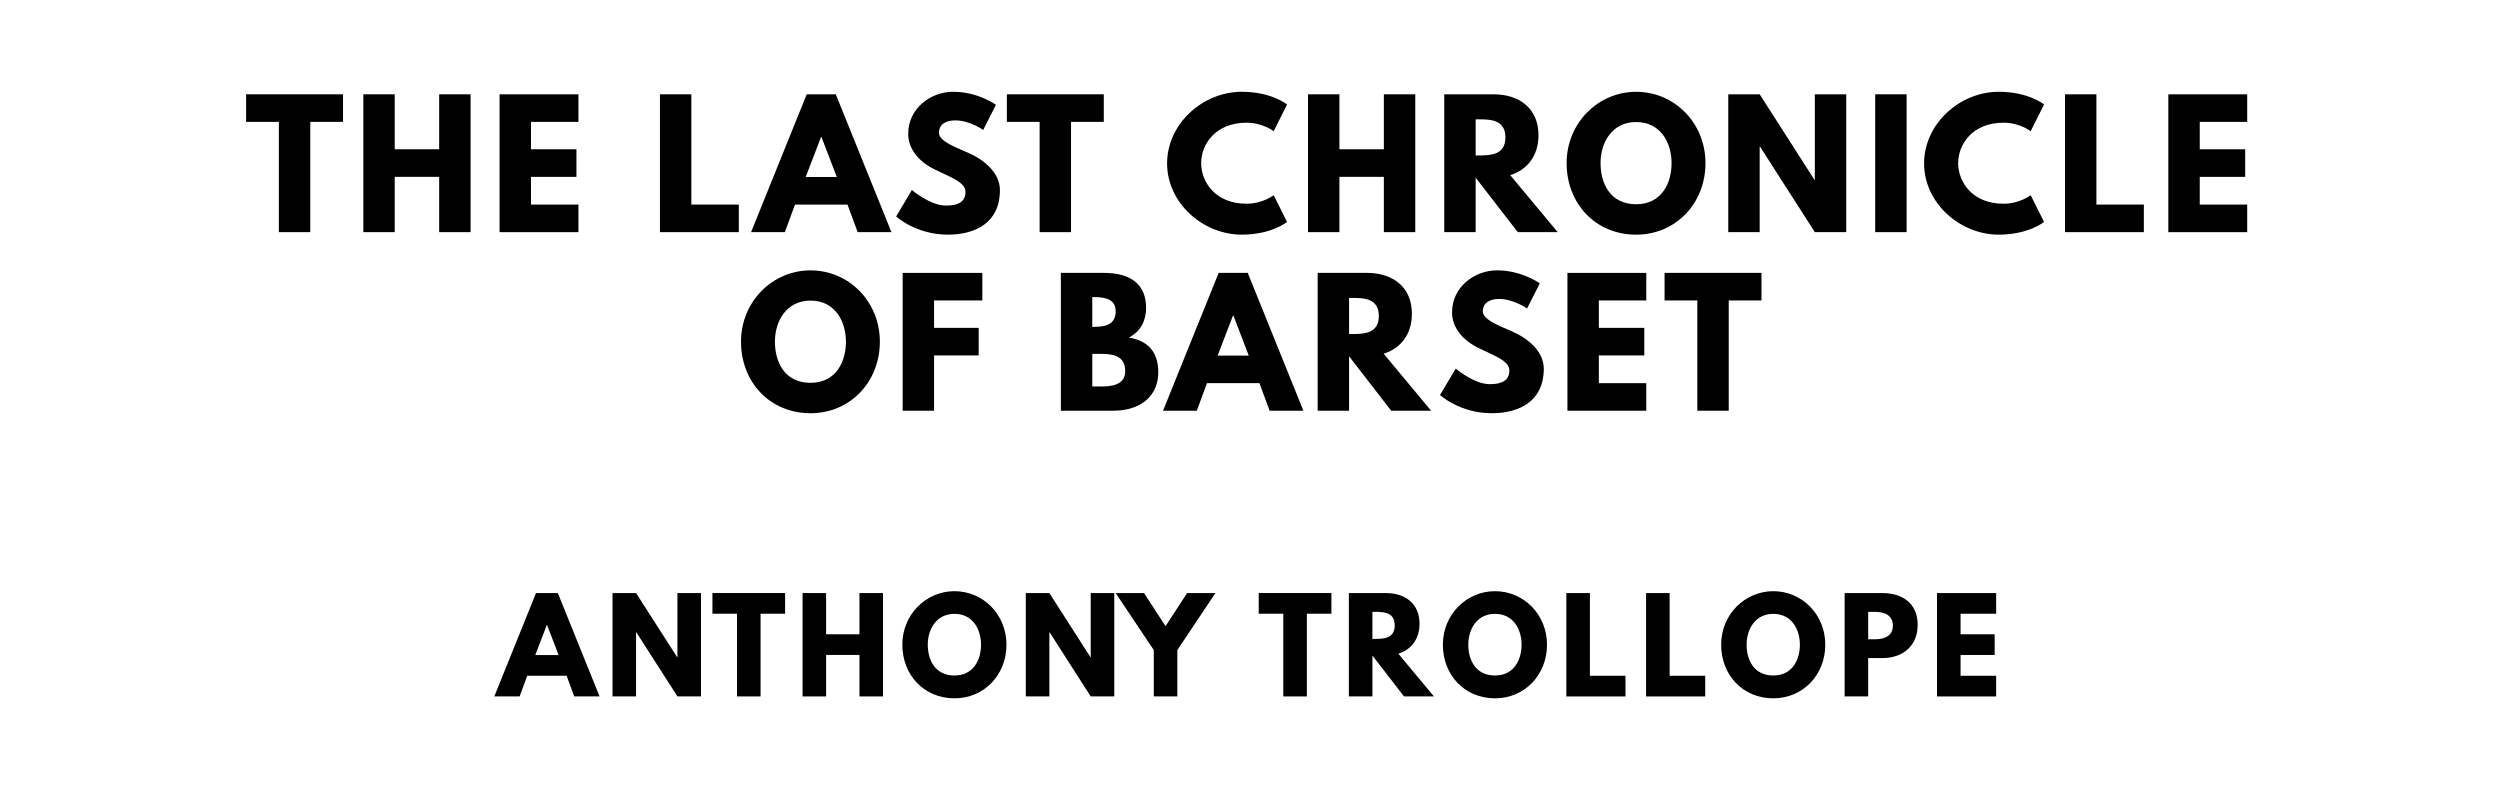
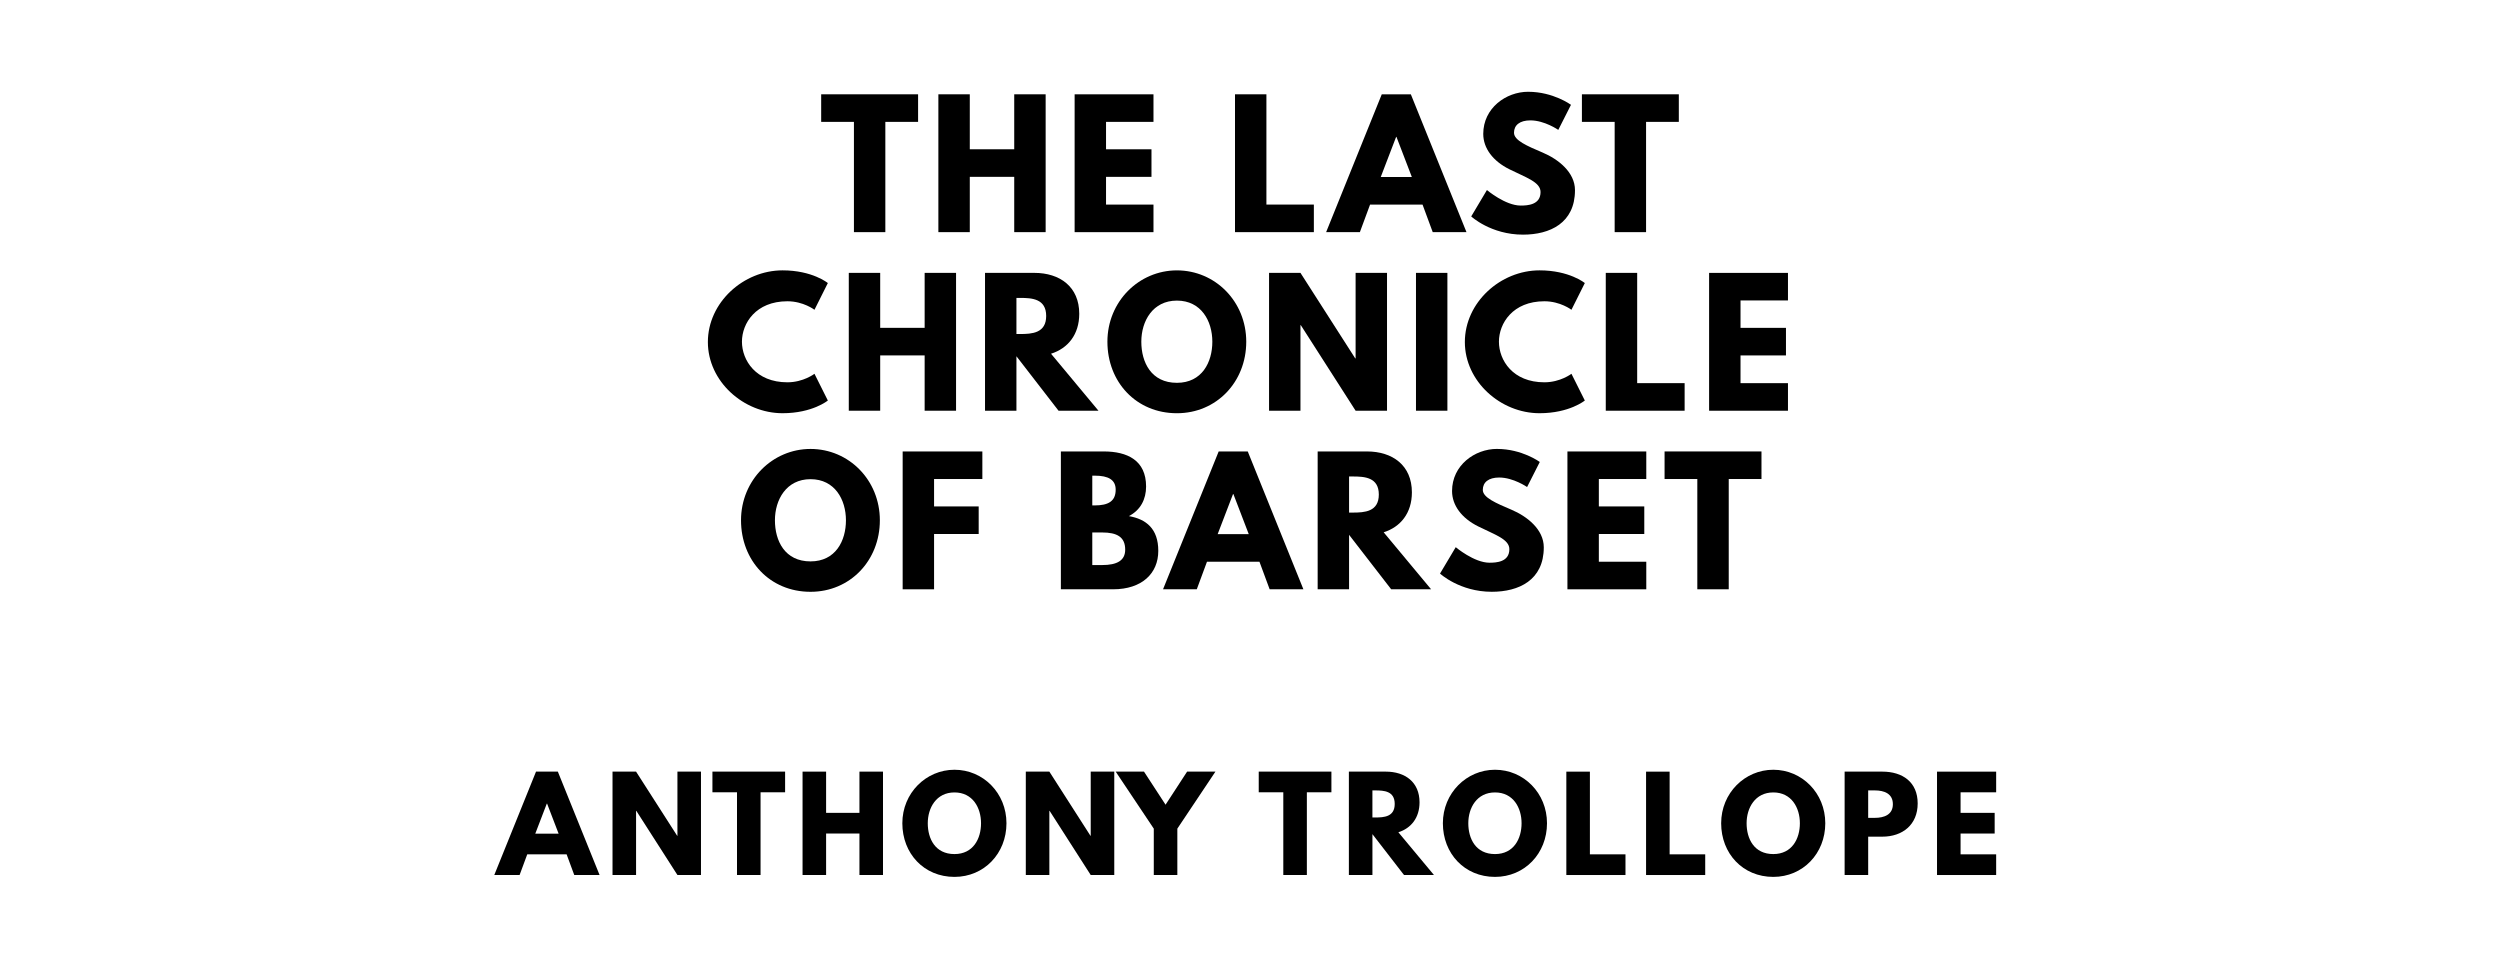
- <svg xmlns="http://www.w3.org/2000/svg" version="1.1" viewBox="0 0 1400 440">
-   <g aria-label="THE LAST CHRONICLE">
-     <path d="M137.83,68.25l0.00-15.44l54.27,0.00l0.00,15.44l-18.34,0.00l0.00,61.75l-17.59,0.00l0.00-61.75l-18.34,0.00z" />
-     <path d="M221.05,99.03l0.00,30.97l-17.59,0.00l0.00-77.19l17.59,0.00l0.00,30.78l24.89,0.00l0.00-30.78l17.59,0.00l0.00,77.19l-17.59,0.00l0.00-30.97l-24.89,0.00z" />
-     <path d="M323.92,52.81l0.00,15.44l-26.57,0.00l0.00,15.35l25.45,0.00l0.00,15.44l-25.45,0.00l0.00,15.53l26.57,0.00l0.00,15.44l-44.16,0.00l0.00-77.19l44.16,0.00z" />
-     <path d="M387.16,52.81l0.00,61.75l26.57,0.00l0.00,15.44l-44.16,0.00l0.00-77.19l17.59,0.00z" />
-     <path d="M468.04,52.81l31.16,77.19l-18.90,0.00l-5.71-15.44l-29.38,0.00l-5.71,15.44l-18.90,0.00l31.16-77.19l16.28,0.00z  M468.61,99.12l-8.61-22.46l-0.19,0.00l-8.61,22.46l17.40,0.00z" />
-     <path d="M533.77,51.40c14.04,0.00,23.95,7.30,23.95,7.30l-7.11,14.04s-7.67-5.33-15.63-5.33c-5.99,0.00-9.17,2.71-9.17,6.92c0.00,4.30,7.30,7.39,16.09,11.13c8.61,3.65,18.06,10.95,18.06,21.05c0.00,18.43-14.04,24.89-29.10,24.89c-18.06,0.00-29.01-10.20-29.01-10.20l8.80-14.78s10.29,8.70,18.90,8.70c3.84,0.00,11.13-0.37,11.13-7.58c0.00-5.61-8.23-8.14-17.40-12.73c-9.26-4.58-14.69-11.79-14.69-19.84c0.00-14.41,12.73-23.58,25.17-23.58z" />
-     <path d="M563.85,68.25l0.00-15.44l54.27,0.00l0.00,15.44l-18.34,0.00l0.00,61.75l-17.59,0.00l0.00-61.75l-18.34,0.00z" />
-     <path d="M698.10,114.09c8.98,0.00,15.16-4.77,15.16-4.77l7.49,14.97s-8.61,7.11-25.36,7.11c-21.80,0.00-41.82-17.78-41.82-39.86c0.00-22.18,19.93-40.14,41.82-40.14c16.75,0.00,25.36,7.11,25.36,7.11l-7.49,14.97s-6.18-4.77-15.16-4.77c-17.68,0.00-25.45,12.35-25.45,22.64c0.00,10.39,7.77,22.74,25.45,22.74z" />
-     <path d="M750.07,99.03l0.00,30.97l-17.59,0.00l0.00-77.19l17.59,0.00l0.00,30.78l24.89,0.00l0.00-30.78l17.59,0.00l0.00,77.19l-17.59,0.00l0.00-30.97l-24.89,0.00z" />
-     <path d="M808.78,52.81l27.60,0.00c14.32,0.00,25.17,7.77,25.17,22.92c0.00,11.60-6.36,19.37-15.81,22.36l26.57,31.91l-22.36,0.00l-23.58-30.50l0.00,30.50l-17.59,0.00l0.00-77.19z  M826.37,87.05l2.06,0.00c6.64,0.00,14.60-0.47,14.60-10.11s-7.95-10.11-14.60-10.11l-2.06,0.00l0.00,20.21z" />
-     <path d="M877.31,91.36c0.00-22.55,17.68-39.95,38.92-39.95c21.43,0.00,38.83,17.40,38.83,39.95s-16.65,40.05-38.83,40.05c-22.83,0.00-38.92-17.50-38.92-40.05z  M896.31,91.36c0.00,11.51,5.52,23.02,19.93,23.02c14.04,0.00,19.84-11.51,19.84-23.02s-6.18-23.02-19.84-23.02c-13.57,0.00-19.93,11.51-19.93,23.02z" />
-     <path d="M985.42,82.09l0.00,47.91l-17.59,0.00l0.00-77.19l17.59,0.00l30.69,47.91l0.19,0.00l0.00-47.91l17.59,0.00l0.00,77.19l-17.59,0.00l-30.69-47.91l-0.19,0.00z" />
-     <path d="M1067.71,52.81l0.00,77.19l-17.59,0.00l0.00-77.19l17.59,0.00z" />
-     <path d="M1122.02,114.09c8.98,0.00,15.16-4.77,15.16-4.77l7.49,14.97s-8.61,7.11-25.36,7.11c-21.80,0.00-41.82-17.78-41.82-39.86c0.00-22.18,19.93-40.14,41.82-40.14c16.75,0.00,25.36,7.11,25.36,7.11l-7.49,14.97s-6.18-4.77-15.16-4.77c-17.68,0.00-25.45,12.35-25.45,22.64c0.00,10.39,7.77,22.74,25.45,22.74z" />
-     <path d="M1173.99,52.81l0.00,61.75l26.57,0.00l0.00,15.44l-44.16,0.00l0.00-77.19l17.59,0.00z" />
-     <path d="M1258.43,52.81l0.00,15.44l-26.57,0.00l0.00,15.35l25.45,0.00l0.00,15.44l-25.45,0.00l0.00,15.53l26.57,0.00l0.00,15.44l-44.16,0.00l0.00-77.19l44.16,0.00z" />
+ <svg xmlns="http://www.w3.org/2000/svg" version="1.1" viewBox="0 0 1400 540">
+   <g aria-label="THE LAST">
+     <path d="M459.86,68.25l0.00-15.44l54.27,0.00l0.00,15.44l-18.34,0.00l0.00,61.75l-17.59,0.00l0.00-61.75l-18.34,0.00z" />
+     <path d="M543.08,99.03l0.00,30.97l-17.59,0.00l0.00-77.19l17.59,0.00l0.00,30.78l24.89,0.00l0.00-30.78l17.59,0.00l0.00,77.19l-17.59,0.00l0.00-30.97l-24.89,0.00z" />
+     <path d="M645.95,52.81l0.00,15.44l-26.57,0.00l0.00,15.35l25.45,0.00l0.00,15.44l-25.45,0.00l0.00,15.53l26.57,0.00l0.00,15.44l-44.16,0.00l0.00-77.19l44.16,0.00z" />
+     <path d="M709.19,52.81l0.00,61.75l26.57,0.00l0.00,15.44l-44.16,0.00l0.00-77.19l17.59,0.00z" />
+     <path d="M790.07,52.81l31.16,77.19l-18.90,0.00l-5.71-15.44l-29.38,0.00l-5.71,15.44l-18.90,0.00l31.16-77.19l16.28,0.00z  M790.63,99.12l-8.61-22.46l-0.19,0.00l-8.61,22.46l17.40,0.00z" />
+     <path d="M855.80,51.40c14.04,0.00,23.95,7.30,23.95,7.30l-7.11,14.04s-7.67-5.33-15.63-5.33c-5.99,0.00-9.17,2.71-9.17,6.92c0.00,4.30,7.30,7.39,16.09,11.13c8.61,3.65,18.06,10.95,18.06,21.05c0.00,18.43-14.04,24.89-29.10,24.89c-18.06,0.00-29.01-10.20-29.01-10.20l8.80-14.78s10.29,8.70,18.90,8.70c3.84,0.00,11.13-0.37,11.13-7.58c0.00-5.61-8.23-8.14-17.40-12.73c-9.26-4.58-14.69-11.79-14.69-19.84c0.00-14.41,12.73-23.58,25.17-23.58z" />
+     <path d="M885.87,68.25l0.00-15.44l54.27,0.00l0.00,15.44l-18.34,0.00l0.00,61.75l-17.59,0.00l0.00-61.75l-18.34,0.00z" />
+   </g>
+   <g aria-label="CHRONICLE">
+     <path d="M440.94,214.09c8.98,0.00,15.16-4.77,15.16-4.77l7.49,14.97s-8.61,7.11-25.36,7.11c-21.80,0.00-41.82-17.78-41.82-39.86c0.00-22.18,19.93-40.14,41.82-40.14c16.75,0.00,25.36,7.11,25.36,7.11l-7.49,14.97s-6.18-4.77-15.16-4.77c-17.68,0.00-25.45,12.35-25.45,22.64c0.00,10.39,7.77,22.74,25.45,22.74z" />
+     <path d="M492.91,199.03l0.00,30.97l-17.59,0.00l0.00-77.19l17.59,0.00l0.00,30.78l24.89,0.00l0.00-30.78l17.59,0.00l0.00,77.19l-17.59,0.00l0.00-30.97l-24.89,0.00z" />
+     <path d="M551.61,152.81l27.60,0.00c14.32,0.00,25.17,7.77,25.17,22.92c0.00,11.60-6.36,19.37-15.81,22.36l26.57,31.91l-22.36,0.00l-23.58-30.50l0.00,30.50l-17.59,0.00l0.00-77.19z  M569.20,187.05l2.06,0.00c6.64,0.00,14.60-0.47,14.60-10.11s-7.95-10.11-14.60-10.11l-2.06,0.00l0.00,20.21z" />
+     <path d="M620.15,191.36c0.00-22.55,17.68-39.95,38.92-39.95c21.43,0.00,38.83,17.40,38.83,39.95s-16.65,40.05-38.83,40.05c-22.83,0.00-38.92-17.50-38.92-40.05z  M639.14,191.36c0.00,11.51,5.52,23.02,19.93,23.02c14.04,0.00,19.84-11.51,19.84-23.02s-6.18-23.02-19.84-23.02c-13.57,0.00-19.93,11.51-19.93,23.02z" />
+     <path d="M728.26,182.09l0.00,47.91l-17.59,0.00l0.00-77.19l17.59,0.00l30.69,47.91l0.19,0.00l0.00-47.91l17.59,0.00l0.00,77.19l-17.59,0.00l-30.69-47.91l-0.19,0.00z" />
+     <path d="M810.54,152.81l0.00,77.19l-17.59,0.00l0.00-77.19l17.59,0.00z" />
+     <path d="M864.85,214.09c8.98,0.00,15.16-4.77,15.16-4.77l7.49,14.97s-8.61,7.11-25.36,7.11c-21.80,0.00-41.82-17.78-41.82-39.86c0.00-22.18,19.93-40.14,41.82-40.14c16.75,0.00,25.36,7.11,25.36,7.11l-7.49,14.97s-6.18-4.77-15.16-4.77c-17.68,0.00-25.45,12.35-25.45,22.64c0.00,10.39,7.77,22.74,25.45,22.74z" />
+     <path d="M916.82,152.81l0.00,61.75l26.57,0.00l0.00,15.44l-44.16,0.00l0.00-77.19l17.59,0.00z" />
+     <path d="M1001.26,152.81l0.00,15.44l-26.57,0.00l0.00,15.35l25.45,0.00l0.00,15.44l-25.45,0.00l0.00,15.53l26.57,0.00l0.00,15.44l-44.16,0.00l0.00-77.19l44.16,0.00z" />
  </g>
  <g aria-label="OF BARSET">
-     <path d="M414.97,191.36c0.00-22.55,17.68-39.95,38.92-39.95c21.43,0.00,38.83,17.40,38.83,39.95s-16.65,40.05-38.83,40.05c-22.83,0.00-38.92-17.50-38.92-40.05z  M433.96,191.36c0.00,11.51,5.52,23.02,19.93,23.02c14.04,0.00,19.84-11.51,19.84-23.02s-6.18-23.02-19.84-23.02c-13.57,0.00-19.93,11.51-19.93,23.02z" />
-     <path d="M550.12,152.81l0.00,15.44l-27.04,0.00l0.00,15.35l24.98,0.00l0.00,15.44l-24.98,0.00l0.00,30.97l-17.59,0.00l0.00-77.19l44.63,0.00z" />
-     <path d="M594.09,152.81l23.95,0.00c13.29,0.00,23.77,4.96,23.77,19.65c0.00,7.11-3.09,13.19-9.64,16.56c9.64,1.68,16.47,7.02,16.47,19.46c0.00,12.73-9.26,21.52-25.26,21.52l-29.29,0.00l0.00-77.19z  M611.68,183.03l1.40,0.00c7.58,0.00,11.70-2.34,11.70-8.80c0.00-5.52-4.02-7.86-11.70-7.86l-1.40,0.00l0.00,16.65z  M611.68,216.43l5.52,0.00c8.33,0.00,12.91-2.53,12.91-8.61c0.00-7.11-4.58-9.64-12.91-9.64l-5.52,0.00l0.00,18.25z" />
-     <path d="M698.74,152.81l31.16,77.19l-18.90,0.00l-5.71-15.44l-29.38,0.00l-5.71,15.44l-18.90,0.00l31.16-77.19l16.28,0.00z  M699.30,199.12l-8.61-22.46l-0.19,0.00l-8.61,22.46l17.40,0.00z" />
-     <path d="M737.89,152.81l27.60,0.00c14.32,0.00,25.17,7.77,25.17,22.92c0.00,11.60-6.36,19.37-15.81,22.36l26.57,31.91l-22.36,0.00l-23.58-30.50l0.00,30.50l-17.59,0.00l0.00-77.19z  M755.48,187.05l2.06,0.00c6.64,0.00,14.60-0.47,14.60-10.11s-7.95-10.11-14.60-10.11l-2.06,0.00l0.00,20.21z" />
-     <path d="M838.33,151.40c14.04,0.00,23.95,7.30,23.95,7.30l-7.11,14.04s-7.67-5.33-15.63-5.33c-5.99,0.00-9.17,2.71-9.17,6.92c0.00,4.30,7.30,7.39,16.09,11.13c8.61,3.65,18.06,10.95,18.06,21.05c0.00,18.43-14.04,24.89-29.10,24.89c-18.06,0.00-29.01-10.20-29.01-10.20l8.80-14.78s10.29,8.70,18.90,8.70c3.84,0.00,11.13-0.37,11.13-7.58c0.00-5.61-8.23-8.14-17.40-12.73c-9.26-4.58-14.69-11.79-14.69-19.84c0.00-14.41,12.73-23.58,25.17-23.58z" />
-     <path d="M921.92,152.81l0.00,15.44l-26.57,0.00l0.00,15.35l25.45,0.00l0.00,15.44l-25.45,0.00l0.00,15.53l26.57,0.00l0.00,15.44l-44.16,0.00l0.00-77.19l44.16,0.00z" />
-     <path d="M932.16,168.25l0.00-15.44l54.27,0.00l0.00,15.44l-18.34,0.00l0.00,61.75l-17.59,0.00l0.00-61.75l-18.34,0.00z" />
+     <path d="M414.97,291.36c0.00-22.55,17.68-39.95,38.92-39.95c21.43,0.00,38.83,17.40,38.83,39.95s-16.65,40.05-38.83,40.05c-22.83,0.00-38.92-17.50-38.92-40.05z  M433.96,291.36c0.00,11.51,5.52,23.02,19.93,23.02c14.04,0.00,19.84-11.51,19.84-23.02s-6.18-23.02-19.84-23.02c-13.57,0.00-19.93,11.51-19.93,23.02z" />
+     <path d="M550.12,252.81l0.00,15.44l-27.04,0.00l0.00,15.35l24.98,0.00l0.00,15.44l-24.98,0.00l0.00,30.97l-17.59,0.00l0.00-77.19l44.63,0.00z" />
+     <path d="M594.09,252.81l23.95,0.00c13.29,0.00,23.77,4.96,23.77,19.65c0.00,7.11-3.09,13.19-9.64,16.56c9.64,1.68,16.47,7.02,16.47,19.46c0.00,12.73-9.26,21.52-25.26,21.52l-29.29,0.00l0.00-77.19z  M611.68,283.03l1.40,0.00c7.58,0.00,11.70-2.34,11.70-8.80c0.00-5.52-4.02-7.86-11.70-7.86l-1.40,0.00l0.00,16.65z  M611.68,316.43l5.52,0.00c8.33,0.00,12.91-2.53,12.91-8.61c0.00-7.11-4.58-9.64-12.91-9.64l-5.52,0.00l0.00,18.25z" />
+     <path d="M698.74,252.81l31.16,77.19l-18.90,0.00l-5.71-15.44l-29.38,0.00l-5.71,15.44l-18.90,0.00l31.16-77.19l16.28,0.00z  M699.30,299.12l-8.61-22.46l-0.19,0.00l-8.61,22.46l17.40,0.00z" />
+     <path d="M737.89,252.81l27.60,0.00c14.32,0.00,25.17,7.77,25.17,22.92c0.00,11.60-6.36,19.37-15.81,22.36l26.57,31.91l-22.36,0.00l-23.58-30.50l0.00,30.50l-17.59,0.00l0.00-77.19z  M755.48,287.05l2.06,0.00c6.64,0.00,14.60-0.47,14.60-10.11s-7.95-10.11-14.60-10.11l-2.06,0.00l0.00,20.21z" />
+     <path d="M838.33,251.40c14.04,0.00,23.95,7.30,23.95,7.30l-7.11,14.04s-7.67-5.33-15.63-5.33c-5.99,0.00-9.17,2.71-9.17,6.92c0.00,4.30,7.30,7.39,16.09,11.13c8.61,3.65,18.06,10.95,18.06,21.05c0.00,18.43-14.04,24.89-29.10,24.89c-18.06,0.00-29.01-10.20-29.01-10.20l8.80-14.78s10.29,8.70,18.90,8.70c3.84,0.00,11.13-0.37,11.13-7.58c0.00-5.61-8.23-8.14-17.40-12.73c-9.26-4.58-14.69-11.79-14.69-19.84c0.00-14.41,12.73-23.58,25.17-23.58z" />
+     <path d="M921.92,252.81l0.00,15.44l-26.57,0.00l0.00,15.35l25.45,0.00l0.00,15.44l-25.45,0.00l0.00,15.53l26.57,0.00l0.00,15.44l-44.16,0.00l0.00-77.19l44.16,0.00z" />
+     <path d="M932.16,268.25l0.00-15.44l54.27,0.00l0.00,15.44l-18.34,0.00l0.00,61.75l-17.59,0.00l0.00-61.75l-18.34,0.00z" />
  </g>
  <g aria-label="ANTHONY TROLLOPE">
-     <path d="M312.39,332.11l23.37,57.89l-14.18,0.00l-4.28-11.58l-22.04,0.00l-4.28,11.58l-14.18,0.00l23.37-57.89l12.21,0.00z  M312.82,366.84l-6.46-16.84l-0.14,0.00l-6.46,16.84l13.05,0.00z" />
-     <path d="M356.20,354.07l0.00,35.93l-13.19,0.00l0.00-57.89l13.19,0.00l23.02,35.93l0.14,0.00l0.00-35.93l13.19,0.00l0.00,57.89l-13.19,0.00l-23.02-35.93l-0.14,0.00z" />
-     <path d="M398.96,343.68l0.00-11.58l40.70,0.00l0.00,11.58l-13.75,0.00l0.00,46.32l-13.19,0.00l0.00-46.32l-13.75,0.00z" />
-     <path d="M462.62,366.77l0.00,23.23l-13.19,0.00l0.00-57.89l13.19,0.00l0.00,23.09l18.67,0.00l0.00-23.09l13.19,0.00l0.00,57.89l-13.19,0.00l0.00-23.23l-18.67,0.00z" />
-     <path d="M505.31,361.02c0.00-16.91,13.26-29.96,29.19-29.96c16.07,0.00,29.12,13.05,29.12,29.96s-12.49,30.04-29.12,30.04c-17.12,0.00-29.19-13.12-29.19-30.04z  M519.55,361.02c0.00,8.63,4.14,17.26,14.95,17.26c10.53,0.00,14.88-8.63,14.88-17.26s-4.63-17.26-14.88-17.26c-10.18,0.00-14.95,8.63-14.95,17.26z" />
-     <path d="M587.64,354.07l0.00,35.93l-13.19,0.00l0.00-57.89l13.19,0.00l23.02,35.93l0.14,0.00l0.00-35.93l13.19,0.00l0.00,57.89l-13.19,0.00l-23.02-35.93l-0.14,0.00z" />
-     <path d="M624.78,332.11l15.86,0.00l12.07,18.53l12.07-18.53l15.86,0.00l-21.33,31.93l0.00,25.96l-13.19,0.00l0.00-25.96z" />
-     <path d="M704.89,343.68l0.00-11.58l40.70,0.00l0.00,11.58l-13.75,0.00l0.00,46.32l-13.19,0.00l0.00-46.32l-13.75,0.00z" />
-     <path d="M755.36,332.11l20.70,0.00c10.74,0.00,18.88,5.82,18.88,17.19c0.00,8.70-4.77,14.53-11.86,16.77l19.93,23.93l-16.77,0.00l-17.68-22.88l0.00,22.88l-13.19,0.00l0.00-57.89z  M768.55,357.79l1.54,0.00c4.98,0.00,10.95-0.35,10.95-7.58s-5.96-7.58-10.95-7.58l-1.54,0.00l0.00,15.16z" />
-     <path d="M808.01,361.02c0.00-16.91,13.26-29.96,29.19-29.96c16.07,0.00,29.12,13.05,29.12,29.96s-12.49,30.04-29.12,30.04c-17.12,0.00-29.19-13.12-29.19-30.04z  M822.25,361.02c0.00,8.63,4.14,17.26,14.95,17.26c10.53,0.00,14.88-8.63,14.88-17.26s-4.63-17.26-14.88-17.26c-10.18,0.00-14.95,8.63-14.95,17.26z" />
-     <path d="M890.34,332.11l0.00,46.32l19.93,0.00l0.00,11.58l-33.12,0.00l0.00-57.89l13.19,0.00z" />
-     <path d="M934.99,332.11l0.00,46.32l19.93,0.00l0.00,11.58l-33.12,0.00l0.00-57.89l13.19,0.00z" />
-     <path d="M963.85,361.02c0.00-16.91,13.26-29.96,29.19-29.96c16.07,0.00,29.12,13.05,29.12,29.96s-12.49,30.04-29.12,30.04c-17.12,0.00-29.19-13.12-29.19-30.04z  M978.10,361.02c0.00,8.63,4.14,17.26,14.95,17.26c10.53,0.00,14.88-8.63,14.88-17.26s-4.63-17.26-14.88-17.26c-10.18,0.00-14.95,8.63-14.95,17.26z" />
-     <path d="M1032.99,332.11l21.12,0.00c11.30,0.00,19.79,5.82,19.79,17.82c0.00,11.93-8.49,18.60-19.79,18.60l-7.93,0.00l0.00,21.47l-13.19,0.00l0.00-57.89z  M1046.18,358.00l3.72,0.00c5.19,0.00,10.11-1.75,10.11-7.65c0.00-5.96-4.91-7.72-10.11-7.72l-3.72,0.00l0.00,15.37z" />
-     <path d="M1117.85,332.11l0.00,11.58l-19.93,0.00l0.00,11.51l19.09,0.00l0.00,11.58l-19.09,0.00l0.00,11.65l19.93,0.00l0.00,11.58l-33.12,0.00l0.00-57.89l33.12,0.00z" />
+     <path d="M312.39,432.11l23.37,57.89l-14.18,0.00l-4.28-11.58l-22.04,0.00l-4.28,11.58l-14.18,0.00l23.37-57.89l12.21,0.00z  M312.82,466.84l-6.46-16.84l-0.14,0.00l-6.46,16.84l13.05,0.00z" />
+     <path d="M356.20,454.07l0.00,35.93l-13.19,0.00l0.00-57.89l13.19,0.00l23.02,35.93l0.14,0.00l0.00-35.93l13.19,0.00l0.00,57.89l-13.19,0.00l-23.02-35.93l-0.14,0.00z" />
+     <path d="M398.96,443.68l0.00-11.58l40.70,0.00l0.00,11.58l-13.75,0.00l0.00,46.32l-13.19,0.00l0.00-46.32l-13.75,0.00z" />
+     <path d="M462.62,466.77l0.00,23.23l-13.19,0.00l0.00-57.89l13.19,0.00l0.00,23.09l18.67,0.00l0.00-23.09l13.19,0.00l0.00,57.89l-13.19,0.00l0.00-23.23l-18.67,0.00z" />
+     <path d="M505.31,461.02c0.00-16.91,13.26-29.96,29.19-29.96c16.07,0.00,29.12,13.05,29.12,29.96s-12.49,30.04-29.12,30.04c-17.12,0.00-29.19-13.12-29.19-30.04z  M519.55,461.02c0.00,8.63,4.14,17.26,14.95,17.26c10.53,0.00,14.88-8.63,14.88-17.26s-4.63-17.26-14.88-17.26c-10.18,0.00-14.95,8.63-14.95,17.26z" />
+     <path d="M587.64,454.07l0.00,35.93l-13.19,0.00l0.00-57.89l13.19,0.00l23.02,35.93l0.14,0.00l0.00-35.93l13.19,0.00l0.00,57.89l-13.19,0.00l-23.02-35.93l-0.14,0.00z" />
+     <path d="M624.78,432.11l15.86,0.00l12.07,18.53l12.07-18.53l15.86,0.00l-21.33,31.93l0.00,25.96l-13.19,0.00l0.00-25.96z" />
+     <path d="M704.89,443.68l0.00-11.58l40.70,0.00l0.00,11.58l-13.75,0.00l0.00,46.32l-13.19,0.00l0.00-46.32l-13.75,0.00z" />
+     <path d="M755.36,432.11l20.70,0.00c10.74,0.00,18.88,5.82,18.88,17.19c0.00,8.70-4.77,14.53-11.86,16.77l19.93,23.93l-16.77,0.00l-17.68-22.88l0.00,22.88l-13.19,0.00l0.00-57.89z  M768.55,457.79l1.54,0.00c4.98,0.00,10.95-0.35,10.95-7.58s-5.96-7.58-10.95-7.58l-1.54,0.00l0.00,15.16z" />
+     <path d="M808.01,461.02c0.00-16.91,13.26-29.96,29.19-29.96c16.07,0.00,29.12,13.05,29.12,29.96s-12.49,30.04-29.12,30.04c-17.12,0.00-29.19-13.12-29.19-30.04z  M822.25,461.02c0.00,8.63,4.14,17.26,14.95,17.26c10.53,0.00,14.88-8.63,14.88-17.26s-4.63-17.26-14.88-17.26c-10.18,0.00-14.95,8.63-14.95,17.26z" />
+     <path d="M890.34,432.11l0.00,46.32l19.93,0.00l0.00,11.58l-33.12,0.00l0.00-57.89l13.19,0.00z" />
+     <path d="M934.99,432.11l0.00,46.32l19.93,0.00l0.00,11.58l-33.12,0.00l0.00-57.89l13.19,0.00z" />
+     <path d="M963.85,461.02c0.00-16.91,13.26-29.96,29.19-29.96c16.07,0.00,29.12,13.05,29.12,29.96s-12.49,30.04-29.12,30.04c-17.12,0.00-29.19-13.12-29.19-30.04z  M978.10,461.02c0.00,8.63,4.14,17.26,14.95,17.26c10.53,0.00,14.88-8.63,14.88-17.26s-4.63-17.26-14.88-17.26c-10.18,0.00-14.95,8.63-14.95,17.26z" />
+     <path d="M1032.99,432.11l21.12,0.00c11.30,0.00,19.79,5.82,19.79,17.82c0.00,11.93-8.49,18.60-19.79,18.60l-7.93,0.00l0.00,21.47l-13.19,0.00l0.00-57.89z  M1046.18,458.00l3.72,0.00c5.19,0.00,10.11-1.75,10.11-7.65c0.00-5.96-4.91-7.72-10.11-7.72l-3.72,0.00l0.00,15.37z" />
+     <path d="M1117.85,432.11l0.00,11.58l-19.93,0.00l0.00,11.51l19.09,0.00l0.00,11.58l-19.09,0.00l0.00,11.65l19.93,0.00l0.00,11.58l-33.12,0.00l0.00-57.89l33.12,0.00z" />
  </g>
</svg>
